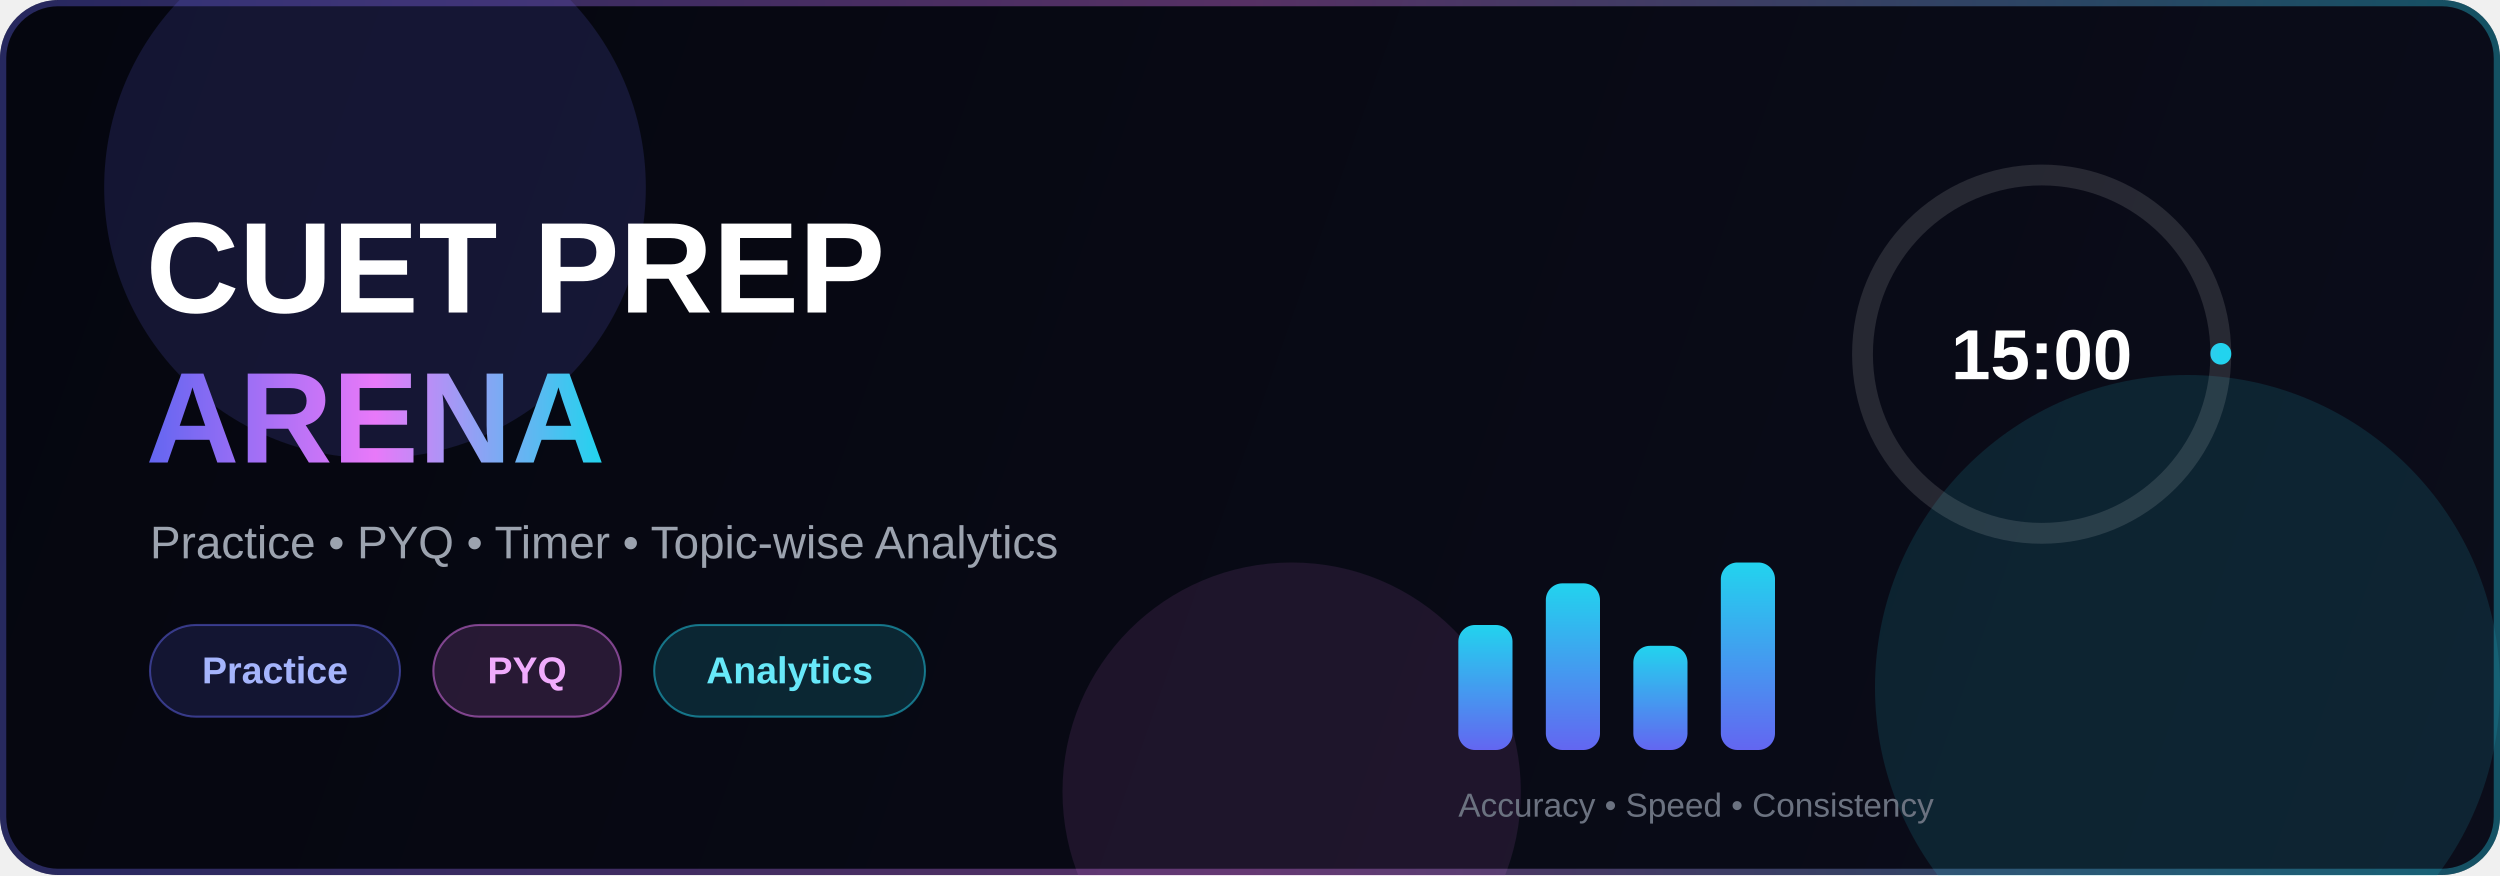
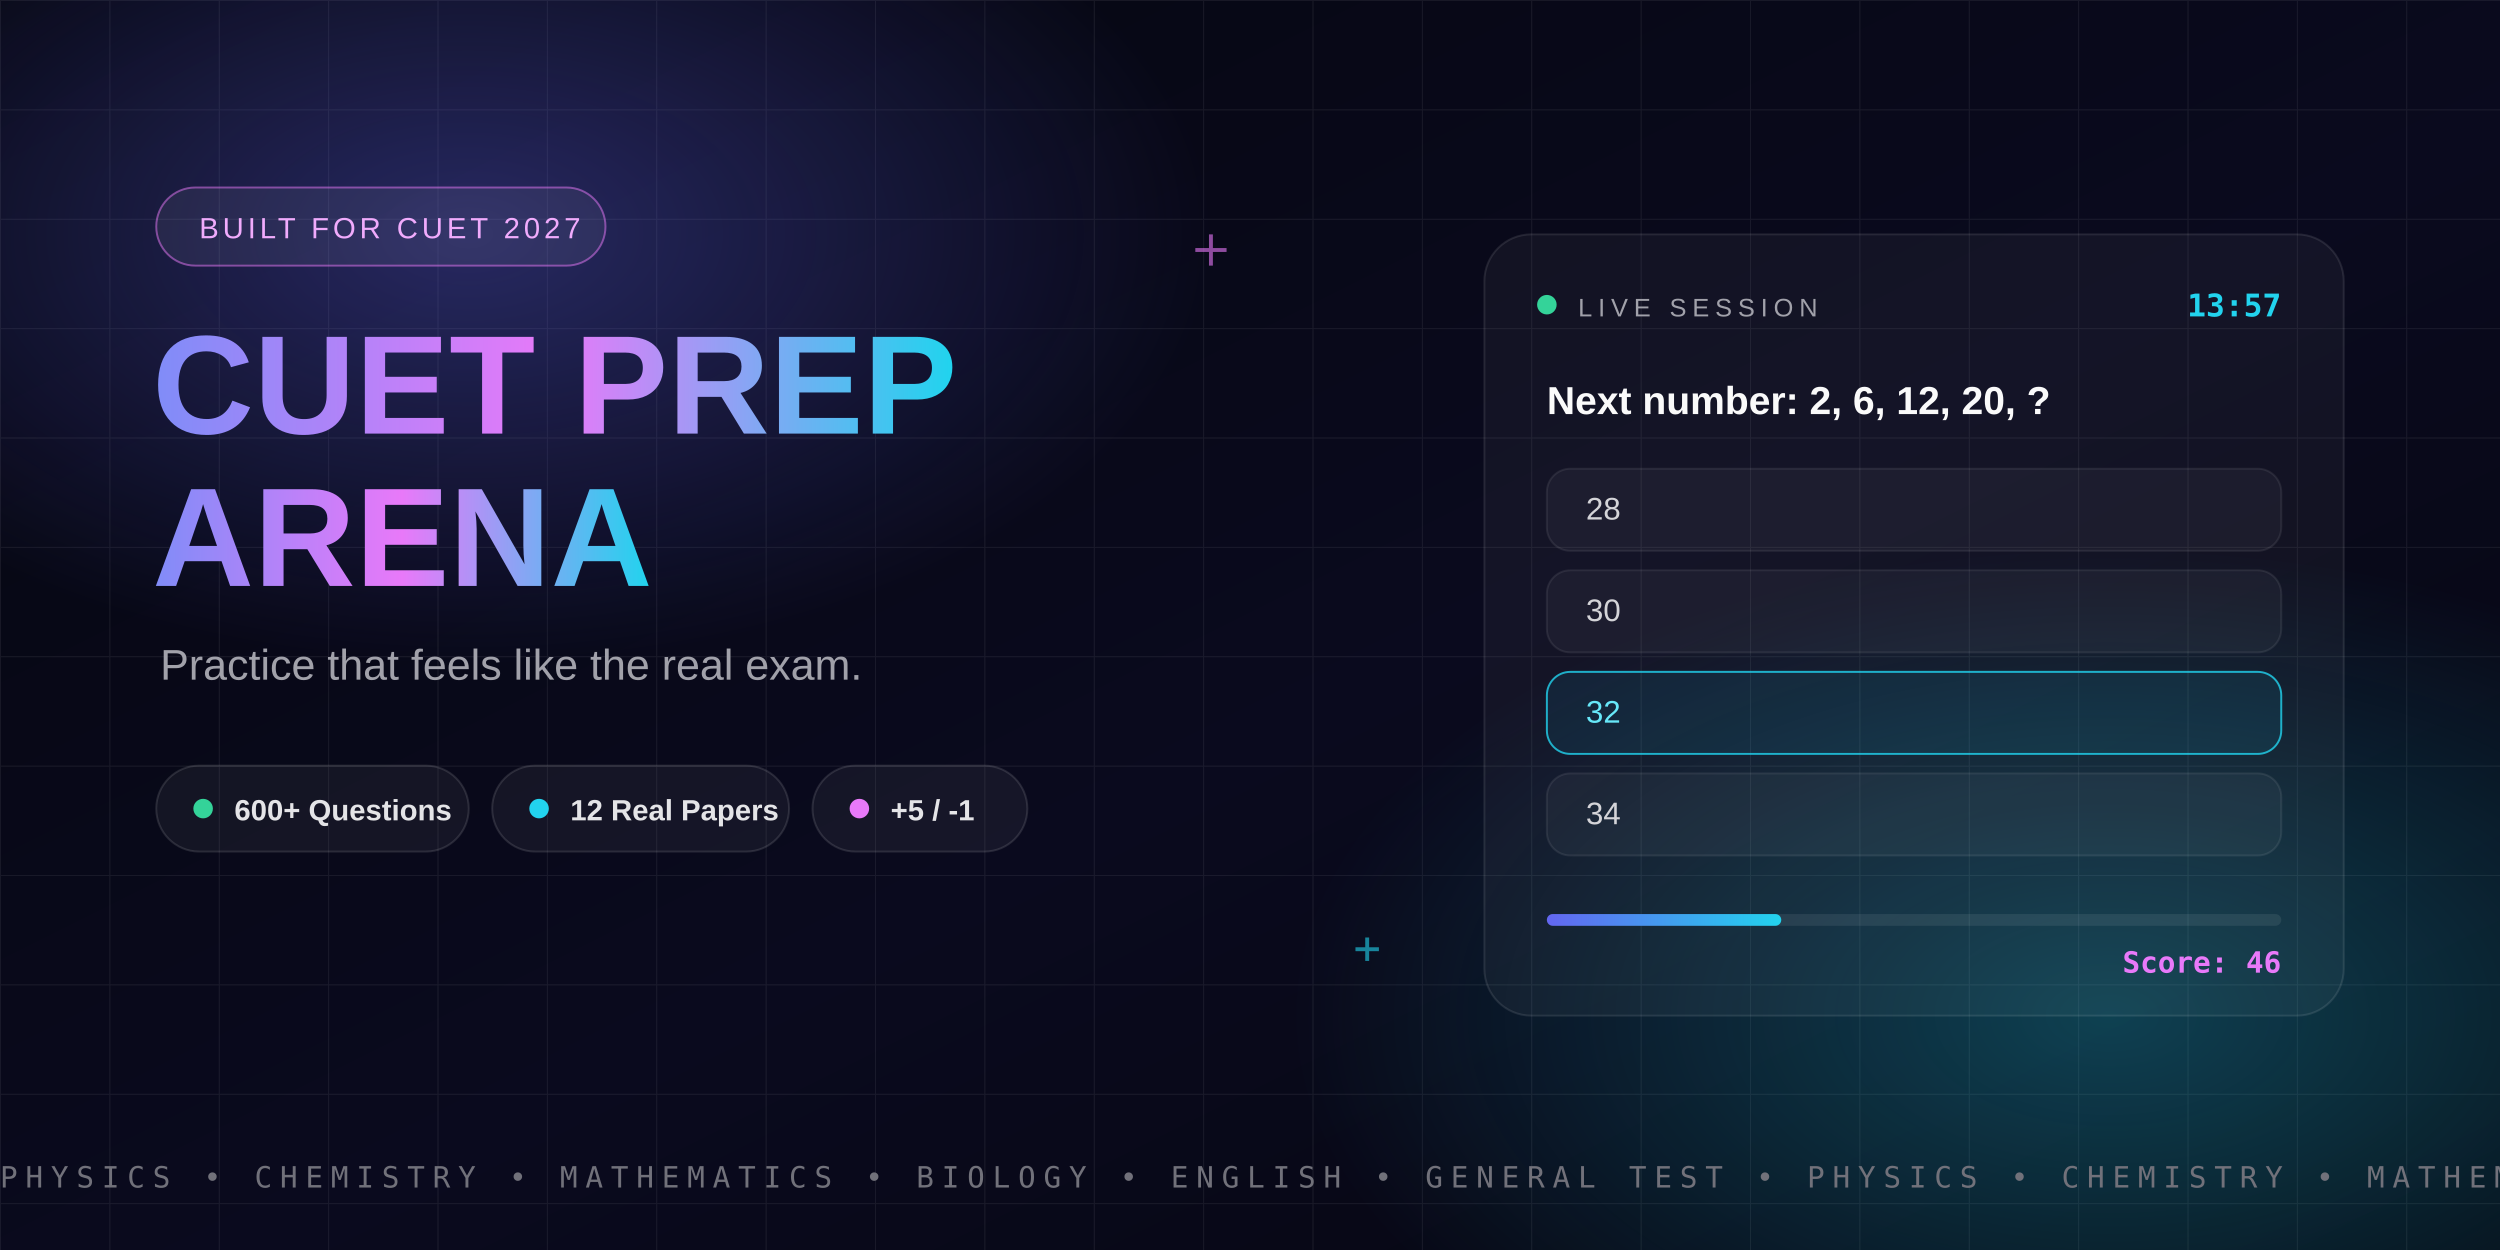
- <svg xmlns="http://www.w3.org/2000/svg" width="1200" height="420" viewBox="0 0 1200 420" fill="none" role="img" aria-label="CUET Prep Arena animated banner">
+ <svg xmlns="http://www.w3.org/2000/svg" viewBox="0 0 1280 640" width="1280" height="640" role="img" aria-label="CUET Prep Arena">
  <defs>
-     <linearGradient id="bgGrad" x1="0" y1="0" x2="1200" y2="420" gradientUnits="userSpaceOnUse">
-       <stop stop-color="#05060F" />
-       <stop offset="1" stop-color="#0B0D1A" />
+     <linearGradient id="bg" x1="0" y1="0" x2="1" y2="1">
+       <stop offset="0" stop-color="#05060f" />
+       <stop offset="0.55" stop-color="#0a0a1e" />
+       <stop offset="1" stop-color="#05060f" />
    </linearGradient>
-     <linearGradient id="accentGrad" x1="0" y1="0" x2="1" y2="0">
-       <stop stop-color="#6366F1" />
-       <stop offset="0.5" stop-color="#E879F9" />
-       <stop offset="1" stop-color="#22D3EE" />
+     <linearGradient id="titleGrad" x1="0" y1="0" x2="1" y2="0">
+       <stop offset="0" stop-color="#818cf8" />
+       <stop offset="0.5" stop-color="#e879f9" />
+       <stop offset="1" stop-color="#22d3ee" />
+       <animate attributeName="x1" values="0;0.6;0" dur="7s" repeatCount="indefinite" />
+       <animate attributeName="x2" values="1;1.6;1" dur="7s" repeatCount="indefinite" />
    </linearGradient>
-     <linearGradient id="barGrad" x1="0" y1="1" x2="0" y2="0">
-       <stop stop-color="#6366F1" />
-       <stop offset="1" stop-color="#22D3EE" />
+     <linearGradient id="barGrad" x1="0" y1="0" x2="1" y2="0">
+       <stop offset="0" stop-color="#6366f1" />
+       <stop offset="1" stop-color="#22d3ee" />
    </linearGradient>
+     <radialGradient id="glowA" cx="0.5" cy="0.5" r="0.5">
+       <stop offset="0" stop-color="#6366f1" stop-opacity="0.35" />
+       <stop offset="1" stop-color="#6366f1" stop-opacity="0" />
+     </radialGradient>
+     <radialGradient id="glowB" cx="0.5" cy="0.5" r="0.5">
+       <stop offset="0" stop-color="#22d3ee" stop-opacity="0.28" />
+       <stop offset="1" stop-color="#22d3ee" stop-opacity="0" />
+     </radialGradient>
+     <pattern id="grid" width="56" height="56" patternUnits="userSpaceOnUse">
+       <path d="M56 0H0V56" fill="none" stroke="#ffffff" stroke-opacity="0.07" stroke-width="1" />
+       <animateTransform attributeName="patternTransform" type="translate" from="0 0" to="56 56" dur="7s" repeatCount="indefinite" />
+     </pattern>
  </defs>
-   <rect width="1200" height="420" rx="28" fill="url(#bgGrad)" />
-   <rect x="1.5" y="1.5" width="1197" height="417" rx="26.5" stroke="url(#accentGrad)" stroke-opacity="0.35" stroke-width="3" />
-   <circle cx="180" cy="90" r="130" fill="#6366F1" opacity="0.16">
-     <animate attributeName="cy" values="90;130;90" dur="7s" repeatCount="indefinite" />
+   <rect width="1280" height="640" fill="url(#bg)" />
+   <rect width="1280" height="640" fill="url(#grid)" />
+   <ellipse cx="240" cy="120" rx="380" ry="220" fill="url(#glowA)">
+     <animate attributeName="opacity" values="0.7;1;0.7" dur="6s" repeatCount="indefinite" />
+   </ellipse>
+   <ellipse cx="1080" cy="520" rx="420" ry="240" fill="url(#glowB)">
+     <animate attributeName="opacity" values="1;0.6;1" dur="8s" repeatCount="indefinite" />
+   </ellipse>
+   <circle cx="180" cy="640" r="3" fill="#e879f9" opacity="0">
+     <animate attributeName="cy" values="660;-20" dur="16s" begin="0s" repeatCount="indefinite" />
+     <animate attributeName="opacity" values="0;0.9;0" dur="16s" begin="0s" repeatCount="indefinite" />
  </circle>
-   <circle cx="1050" cy="330" r="150" fill="#22D3EE" opacity="0.12">
-     <animate attributeName="cy" values="330;290;330" dur="8s" repeatCount="indefinite" />
+   <circle cx="420" cy="640" r="2" fill="#22d3ee" opacity="0">
+     <animate attributeName="cy" values="660;-20" dur="13s" begin="2s" repeatCount="indefinite" />
+     <animate attributeName="opacity" values="0;0.8;0" dur="13s" begin="2s" repeatCount="indefinite" />
  </circle>
-   <circle cx="620" cy="380" r="110" fill="#E879F9" opacity="0.10">
-     <animate attributeName="cx" values="620;700;620" dur="9s" repeatCount="indefinite" />
+   <circle cx="640" cy="640" r="3" fill="#818cf8" opacity="0">
+     <animate attributeName="cy" values="660;-20" dur="18s" begin="5s" repeatCount="indefinite" />
+     <animate attributeName="opacity" values="0;0.7;0" dur="18s" begin="5s" repeatCount="indefinite" />
  </circle>
-   <text x="70" y="150" font-family="Segoe UI, Arial, sans-serif" font-size="62" font-weight="800" fill="#FFFFFF">CUET PREP</text>
-   <text x="70" y="222" font-family="Segoe UI, Arial, sans-serif" font-size="62" font-weight="800" fill="url(#accentGrad)">ARENA</text>
-   <text x="72" y="268" font-family="Segoe UI, Arial, sans-serif" font-size="22" fill="#9CA3AF">Practice • PYQ • Timer • Topic-wise Analytics</text>
-   <g font-family="Segoe UI, Arial, sans-serif" font-size="18" font-weight="600">
-     <g>
-       <rect x="72" y="300" width="120" height="44" rx="22" fill="#6366F1" fill-opacity="0.15" stroke="#6366F1" stroke-opacity="0.5" />
-       <text x="132" y="328" text-anchor="middle" fill="#A5B4FC">Practice</text>
-       <animateTransform attributeName="transform" type="translate" values="0 0; 0 -6; 0 0" dur="4s" repeatCount="indefinite" />
-     </g>
-     <g>
-       <rect x="208" y="300" width="90" height="44" rx="22" fill="#E879F9" fill-opacity="0.15" stroke="#E879F9" stroke-opacity="0.5" />
-       <text x="253" y="328" text-anchor="middle" fill="#F0ABFC">PYQ</text>
-       <animateTransform attributeName="transform" type="translate" values="0 0; 0 -6; 0 0" dur="5s" repeatCount="indefinite" />
-     </g>
-     <g>
-       <rect x="314" y="300" width="130" height="44" rx="22" fill="#22D3EE" fill-opacity="0.15" stroke="#22D3EE" stroke-opacity="0.5" />
-       <text x="379" y="328" text-anchor="middle" fill="#67E8F9">Analytics</text>
-       <animateTransform attributeName="transform" type="translate" values="0 0; 0 -6; 0 0" dur="6s" repeatCount="indefinite" />
+   <circle cx="900" cy="640" r="2" fill="#e879f9" opacity="0">
+     <animate attributeName="cy" values="660;-20" dur="12s" begin="1s" repeatCount="indefinite" />
+     <animate attributeName="opacity" values="0;0.8;0" dur="12s" begin="1s" repeatCount="indefinite" />
+   </circle>
+   <circle cx="1120" cy="640" r="3" fill="#22d3ee" opacity="0">
+     <animate attributeName="cy" values="660;-20" dur="15s" begin="4s" repeatCount="indefinite" />
+     <animate attributeName="opacity" values="0;0.9;0" dur="15s" begin="4s" repeatCount="indefinite" />
+   </circle>
+   <circle cx="1240" cy="640" r="2" fill="#818cf8" opacity="0">
+     <animate attributeName="cy" values="660;-20" dur="11s" begin="7s" repeatCount="indefinite" />
+     <animate attributeName="opacity" values="0;0.7;0" dur="11s" begin="7s" repeatCount="indefinite" />
+   </circle>
+   <g stroke-width="2" fill="none">
+     <path d="M620 120v16M612 128h16" stroke="#e879f9" stroke-opacity="0.6">
+       <animateTransform attributeName="transform" type="rotate" from="0 620 128" to="180 620 128" dur="6s" repeatCount="indefinite" />
+     </path>
+     <path d="M700 480v12M694 486h12" stroke="#22d3ee" stroke-opacity="0.6">
+       <animateTransform attributeName="transform" type="rotate" from="0 700 486" to="-180 700 486" dur="8s" repeatCount="indefinite" />
+     </path>
+   </g>
+   <g font-family="ui-sans-serif, system-ui, Segoe UI, Arial, sans-serif">
+     <rect x="80" y="96" width="230" height="40" rx="20" fill="#ffffff" fill-opacity="0.06" stroke="#e879f9" stroke-opacity="0.5" />
+     <text x="102" y="122" font-size="15" letter-spacing="2" fill="#f0abfc">BUILT FOR CUET 2027</text>
+     <text x="78" y="222" font-size="72" font-weight="800" fill="url(#titleGrad)">CUET PREP</text>
+     <text x="78" y="300" font-size="72" font-weight="800" fill="url(#titleGrad)">ARENA</text>
+     <text x="82" y="348" font-size="22" fill="#a1a1aa">Practice that feels like the real exam.</text>
+     <g font-size="15" font-weight="600">
+       <rect x="80" y="392" width="160" height="44" rx="22" fill="#ffffff" fill-opacity="0.05" stroke="#ffffff" stroke-opacity="0.12" />
+       <circle cx="104" cy="414" r="5" fill="#34d399">
+         <animate attributeName="r" values="4;6;4" dur="2s" repeatCount="indefinite" />
+       </circle>
+       <text x="120" y="420" fill="#e4e4e7">600+ Questions</text>
+       <rect x="252" y="392" width="152" height="44" rx="22" fill="#ffffff" fill-opacity="0.05" stroke="#ffffff" stroke-opacity="0.12" />
+       <circle cx="276" cy="414" r="5" fill="#22d3ee">
+         <animate attributeName="r" values="4;6;4" dur="2.4s" repeatCount="indefinite" />
+       </circle>
+       <text x="292" y="420" fill="#e4e4e7">12 Real Papers</text>
+       <rect x="416" y="392" width="110" height="44" rx="22" fill="#ffffff" fill-opacity="0.05" stroke="#ffffff" stroke-opacity="0.12" />
+       <circle cx="440" cy="414" r="5" fill="#e879f9">
+         <animate attributeName="r" values="4;6;4" dur="2.8s" repeatCount="indefinite" />
+       </circle>
+       <text x="456" y="420" fill="#e4e4e7">+5 / -1</text>
    </g>
  </g>
-   <g>
-     <circle cx="980" cy="170" r="86" stroke="#FFFFFF" stroke-opacity="0.12" stroke-width="10" fill="none" />
-     <circle cx="980" cy="170" r="86" stroke="url(#accentGrad)" stroke-width="10" fill="none" stroke-linecap="round" stroke-dasharray="540" stroke-dashoffset="540">
-       <animate attributeName="stroke-dashoffset" values="540;120;540" dur="9s" repeatCount="indefinite" />
+   <g font-family="ui-sans-serif, system-ui, Segoe UI, Arial, sans-serif">
+     <rect x="760" y="120" width="440" height="400" rx="24" fill="#ffffff" fill-opacity="0.04" stroke="#ffffff" stroke-opacity="0.1" />
+     <circle cx="792" cy="156" r="5" fill="#34d399">
+       <animate attributeName="opacity" values="1;0.2;1" dur="1.6s" repeatCount="indefinite" />
    </circle>
-     <text x="980" y="182" text-anchor="middle" font-family="Segoe UI, Arial, sans-serif" font-size="34" font-weight="700" fill="#FFFFFF">15:00</text>
+     <text x="808" y="162" font-size="13" letter-spacing="3" fill="#a1a1aa">LIVE SESSION</text>
+     <text x="1168" y="162" text-anchor="end" font-size="16" font-weight="700" fill="#22d3ee" font-family="ui-monospace, Menlo, Consolas, monospace">13:57<animate attributeName="opacity" values="1;1;0.35;1" dur="2s" repeatCount="indefinite" />
+     </text>
+     <text x="792" y="212" font-size="20" font-weight="700" fill="#fafafa">Next number: 2, 6, 12, 20, ?</text>
+     <g font-size="16" fill="#d4d4d8">
+       <rect x="792" y="240" width="376" height="42" rx="12" fill="#ffffff" fill-opacity="0.04" stroke="#ffffff" stroke-opacity="0.08" />
+       <text x="812" y="266">28</text>
+       <rect x="792" y="292" width="376" height="42" rx="12" fill="#ffffff" fill-opacity="0.04" stroke="#ffffff" stroke-opacity="0.08" />
+       <text x="812" y="318">30</text>
+       <rect x="792" y="344" width="376" height="42" rx="12" fill="#22d3ee" fill-opacity="0.08" stroke="#22d3ee" stroke-opacity="0.8">
+         <animate attributeName="stroke-opacity" values="0.9;0.35;0.9" dur="2.4s" repeatCount="indefinite" />
+       </rect>
+       <text x="812" y="370" fill="#67e8f9">32</text>
+       <rect x="792" y="396" width="376" height="42" rx="12" fill="#ffffff" fill-opacity="0.04" stroke="#ffffff" stroke-opacity="0.08" />
+       <text x="812" y="422">34</text>
+     </g>
+     <rect x="792" y="468" width="376" height="6" rx="3" fill="#ffffff" fill-opacity="0.08" />
+     <rect x="792" y="468" width="120" height="6" rx="3" fill="url(#barGrad)">
+       <animate attributeName="width" values="40;300;40" dur="9s" repeatCount="indefinite" />
+     </rect>
+     <text x="1168" y="498" text-anchor="end" font-size="15" font-weight="700" fill="#e879f9" font-family="ui-monospace, Menlo, Consolas, monospace">Score: 46</text>
  </g>
-   <g>
-     <rect x="700" y="300" width="26" height="60" rx="8" fill="url(#barGrad)">
-       <animate attributeName="height" values="60;100;60" dur="3s" repeatCount="indefinite" />
-       <animate attributeName="y" values="300;260;300" dur="3s" repeatCount="indefinite" />
-     </rect>
-     <rect x="742" y="280" width="26" height="80" rx="8" fill="url(#barGrad)">
-       <animate attributeName="height" values="80;120;80" dur="3.5s" repeatCount="indefinite" />
-       <animate attributeName="y" values="280;240;280" dur="3.5s" repeatCount="indefinite" />
-     </rect>
-     <rect x="784" y="310" width="26" height="50" rx="8" fill="url(#barGrad)">
-       <animate attributeName="height" values="50;95;50" dur="4s" repeatCount="indefinite" />
-       <animate attributeName="y" values="310;265;310" dur="4s" repeatCount="indefinite" />
-     </rect>
-     <rect x="826" y="270" width="26" height="90" rx="8" fill="url(#barGrad)">
-       <animate attributeName="height" values="90;130;90" dur="4.5s" repeatCount="indefinite" />
-       <animate attributeName="y" values="270;230;270" dur="4.5s" repeatCount="indefinite" />
-     </rect>
+   <g font-family="ui-monospace, Menlo, Consolas, monospace" font-size="15" fill="#71717a" letter-spacing="4">
+     <text x="0" y="608">PHYSICS • CHEMISTRY • MATHEMATICS • BIOLOGY • ENGLISH • GENERAL TEST • PHYSICS • CHEMISTRY • MATHEMATICS • BIOLOGY • ENGLISH • GENERAL TEST •<animateTransform attributeName="transform" type="translate" from="1280 0" to="-2400 0" dur="22s" repeatCount="indefinite" />
+     </text>
  </g>
-   <text x="700" y="392" font-family="Segoe UI, Arial, sans-serif" font-size="16" fill="#6B7280">Accuracy • Speed • Consistency</text>
</svg>
